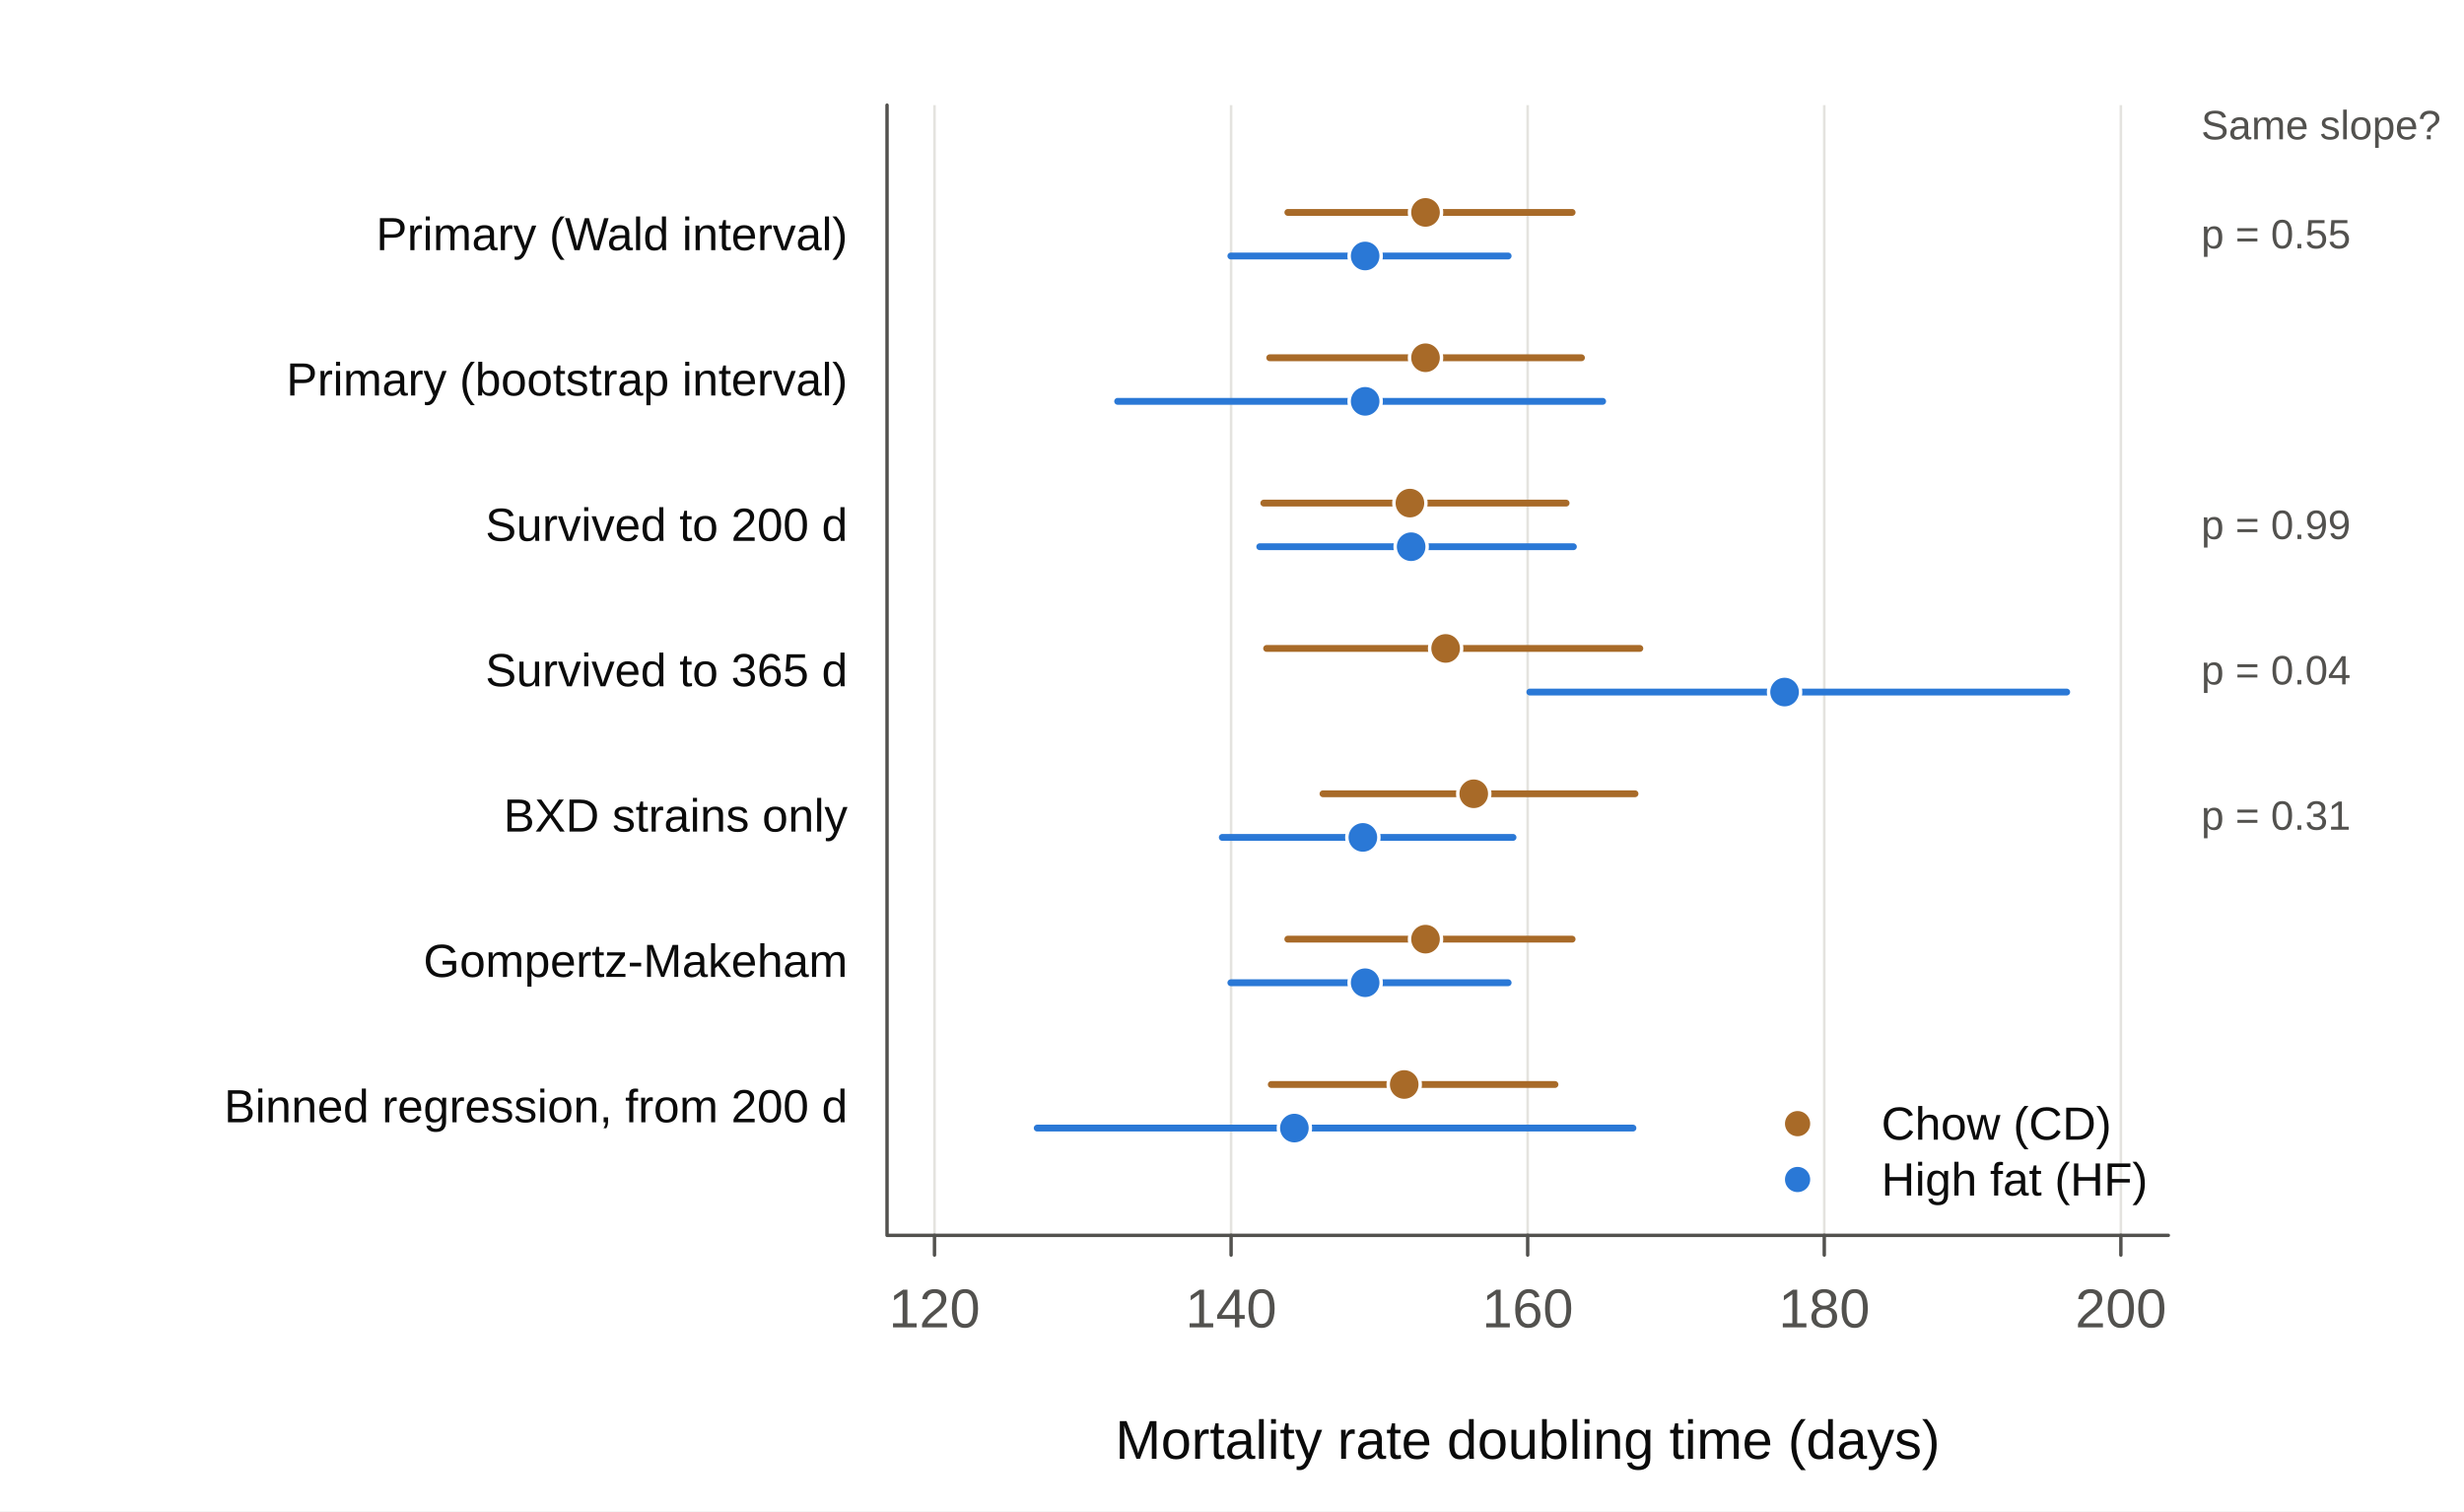
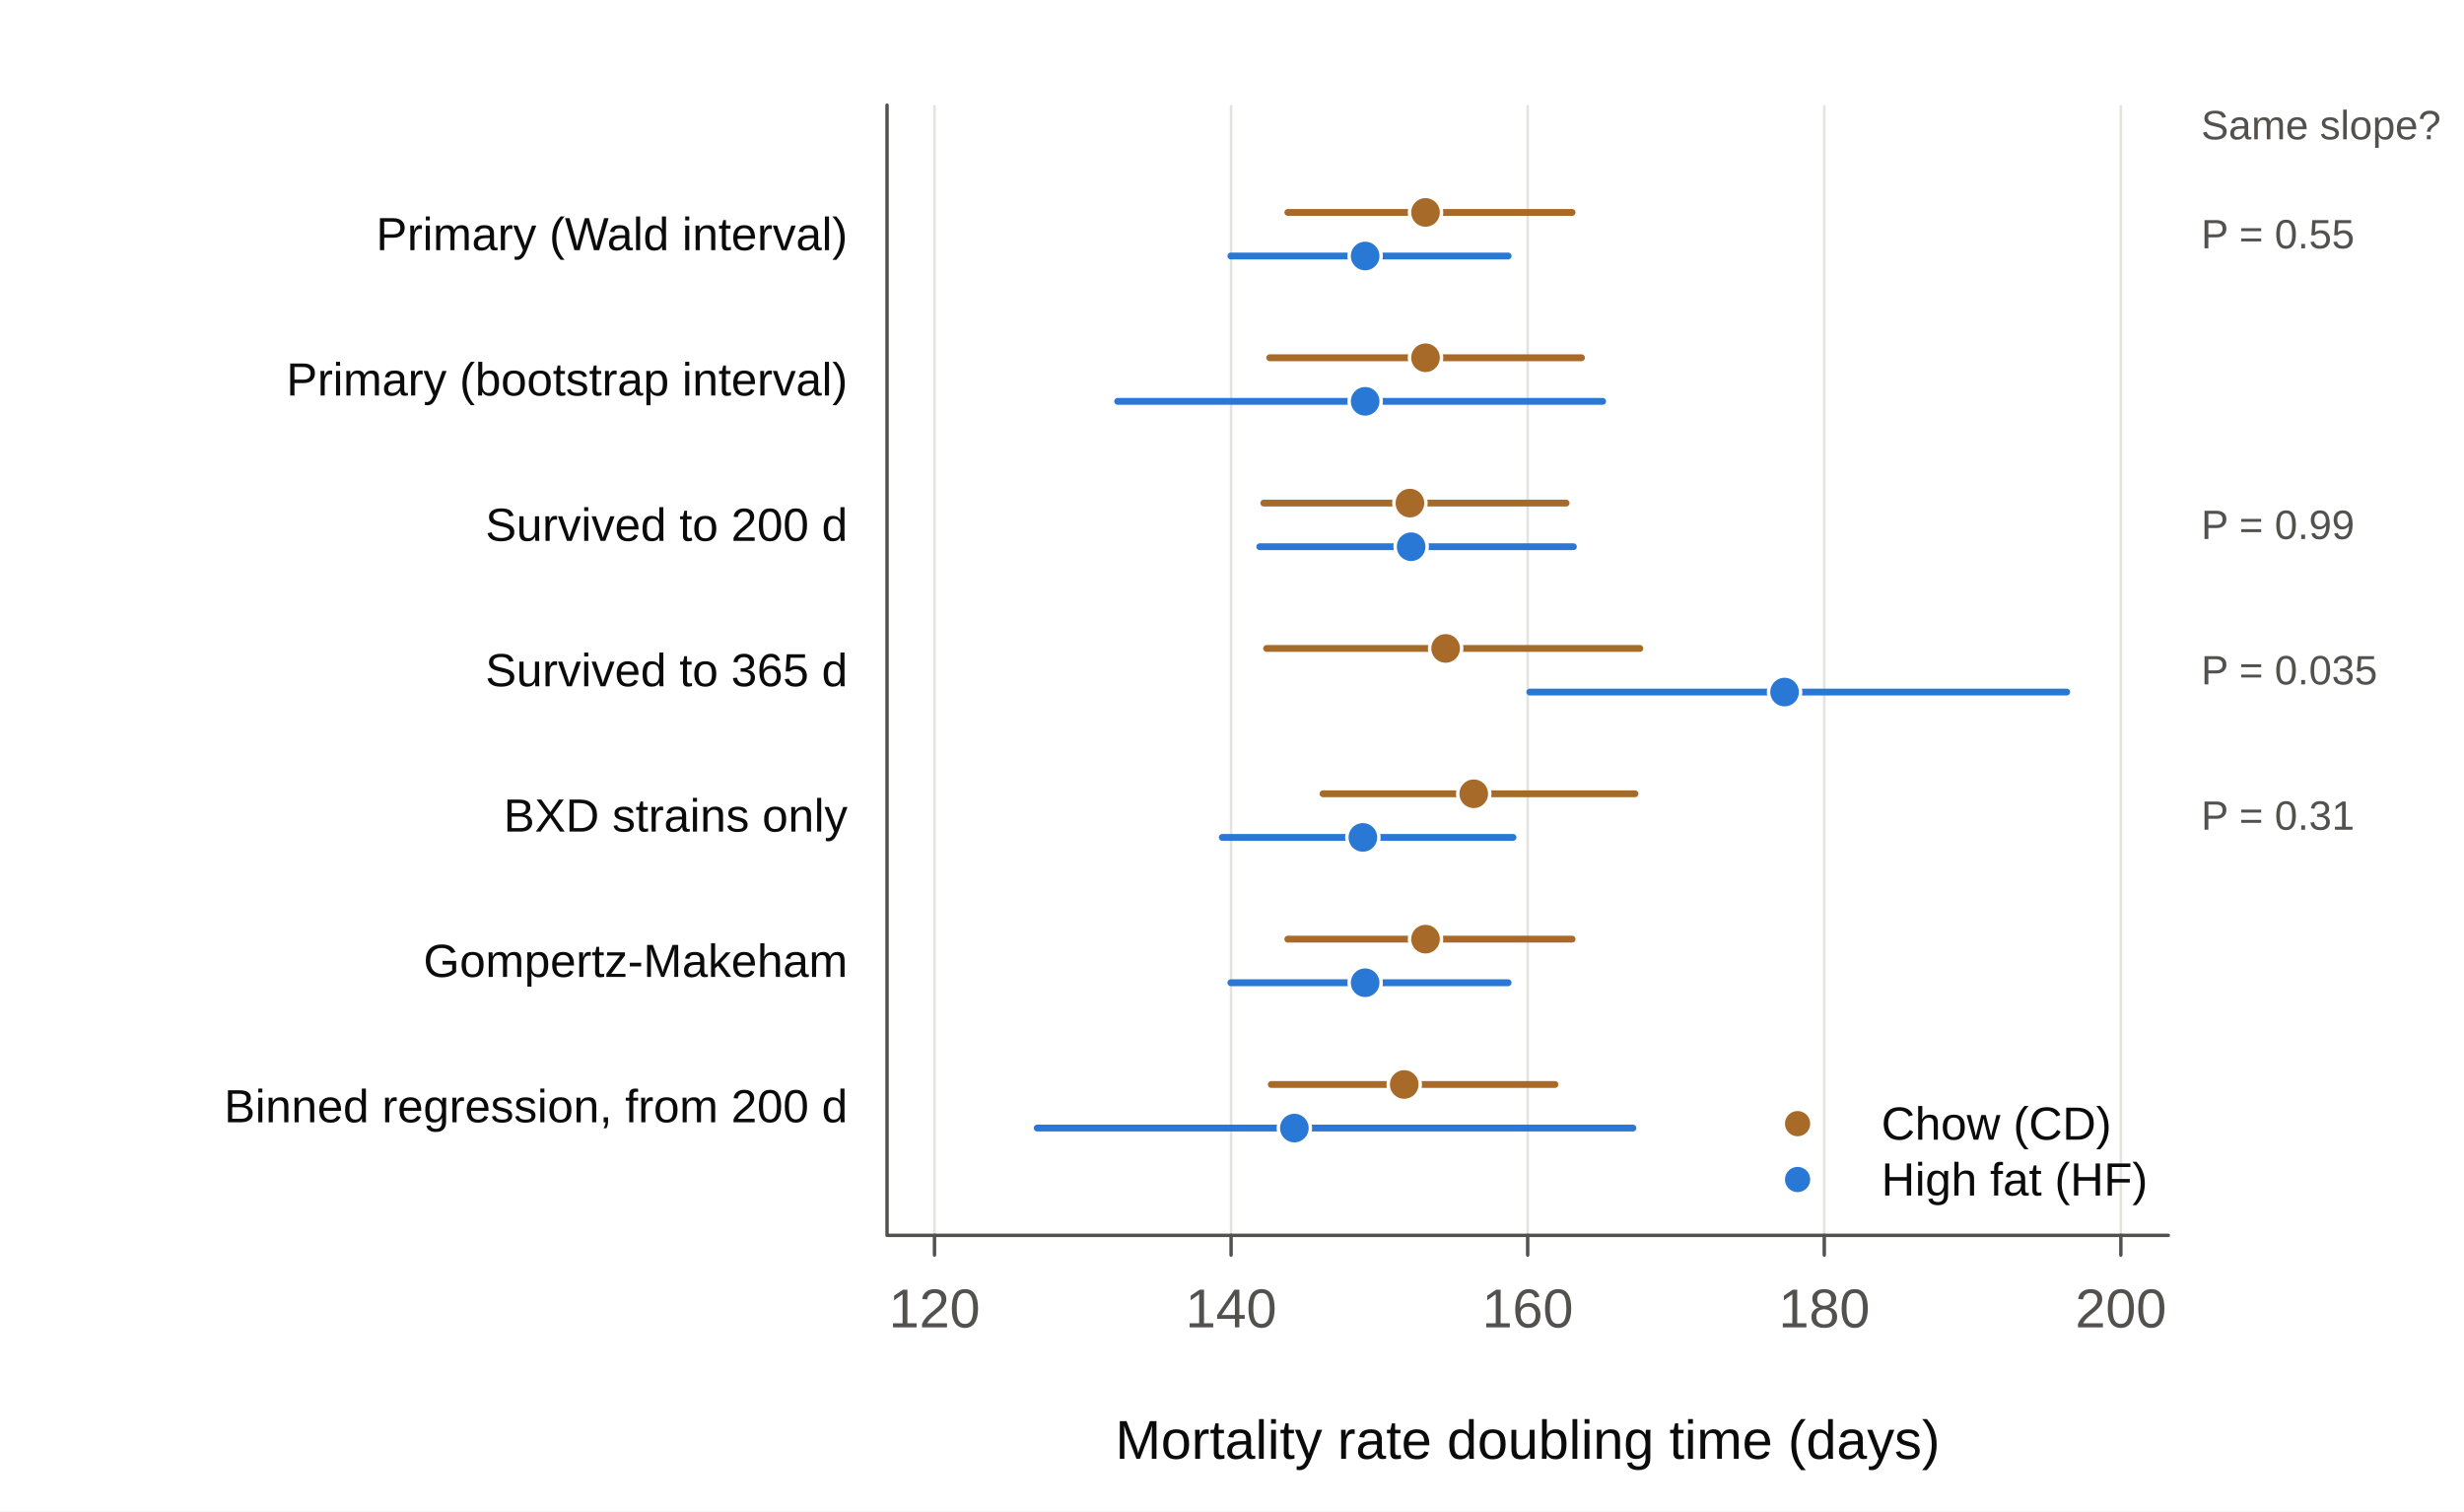
<svg xmlns="http://www.w3.org/2000/svg" class="svglite" width="540.00pt" height="331.20pt" viewBox="0 0 540.00 331.20">
  <defs>
    <style type="text/css">
    .svglite line, .svglite polyline, .svglite polygon, .svglite path, .svglite rect, .svglite circle {
      fill: none;
      stroke: #000000;
      stroke-linecap: round;
      stroke-linejoin: round;
      stroke-miterlimit: 10.00;
    }
    .svglite text {
      white-space: pre;
    }
  </style>
  </defs>
  <rect width="100%" height="100%" style="stroke: none; fill: #FFFFFF;" />
  <defs>
    <clipPath id="cpMC4wMHw1NDAuMDB8MC4wMHwzMzEuMjA=">
      <rect x="0.00" y="0.00" width="540.00" height="331.20" />
    </clipPath>
  </defs>
  <g clip-path="url(#cpMC4wMHw1NDAuMDB8MC4wMHwzMzEuMjA=)">
    <text x="334.80" y="319.68" text-anchor="middle" style="font-size: 12.00px;fill: #0B0B0B; font-family: &quot;Arial&quot;;">Mortality rate doubling time (days)</text>
  </g>
  <defs>
    <clipPath id="cpMTk0LjQwfDQ3NS4yMHwyMy4wNHwyNzAuNzI=">
      <rect x="194.40" y="23.04" width="280.80" height="247.68" />
    </clipPath>
  </defs>
  <g clip-path="url(#cpMTk0LjQwfDQ3NS4yMHwyMy4wNHwyNzAuNzI=)">
    <line x1="204.80" y1="270.72" x2="204.80" y2="23.04" style="stroke-width: 0.56; stroke: #E4E3DF;" />
    <line x1="269.80" y1="270.72" x2="269.80" y2="23.04" style="stroke-width: 0.56; stroke: #E4E3DF;" />
    <line x1="334.80" y1="270.72" x2="334.80" y2="23.04" style="stroke-width: 0.56; stroke: #E4E3DF;" />
    <line x1="399.80" y1="270.72" x2="399.80" y2="23.04" style="stroke-width: 0.56; stroke: #E4E3DF;" />
    <line x1="464.80" y1="270.72" x2="464.80" y2="23.04" style="stroke-width: 0.56; stroke: #E4E3DF;" />
  </g>
  <g clip-path="url(#cpMC4wMHw1NDAuMDB8MC4wMHwzMzEuMjA=)">
    <line x1="204.80" y1="270.72" x2="464.80" y2="270.72" style="stroke-width: 0.75; stroke: none;" />
    <line x1="204.80" y1="270.72" x2="204.80" y2="275.04" style="stroke-width: 0.75; stroke: #52514E;" />
    <line x1="269.80" y1="270.72" x2="269.80" y2="275.04" style="stroke-width: 0.75; stroke: #52514E;" />
    <line x1="334.80" y1="270.72" x2="334.80" y2="275.04" style="stroke-width: 0.75; stroke: #52514E;" />
    <line x1="399.80" y1="270.72" x2="399.80" y2="275.04" style="stroke-width: 0.75; stroke: #52514E;" />
    <line x1="464.80" y1="270.72" x2="464.80" y2="275.04" style="stroke-width: 0.75; stroke: #52514E;" />
    <text x="204.80" y="290.88" text-anchor="middle" style="font-size: 12.00px;fill: #52514E; font-family: &quot;Arial&quot;;">120</text>
    <text x="269.80" y="290.88" text-anchor="middle" style="font-size: 12.00px;fill: #52514E; font-family: &quot;Arial&quot;;">140</text>
    <text x="334.80" y="290.88" text-anchor="middle" style="font-size: 12.00px;fill: #52514E; font-family: &quot;Arial&quot;;">160</text>
    <text x="399.80" y="290.88" text-anchor="middle" style="font-size: 12.00px;fill: #52514E; font-family: &quot;Arial&quot;;">180</text>
    <text x="464.80" y="290.88" text-anchor="middle" style="font-size: 12.00px;fill: #52514E; font-family: &quot;Arial&quot;;">200</text>
    <text x="185.76" y="245.94" text-anchor="end" style="font-size: 10.20px;fill: #0B0B0B; font-family: &quot;Arial&quot;;">Binned regression, from 200 d</text>
    <text x="185.76" y="214.09" text-anchor="end" style="font-size: 10.20px;fill: #0B0B0B; font-family: &quot;Arial&quot;;">Gompertz-Makeham</text>
    <text x="185.76" y="182.24" text-anchor="end" style="font-size: 10.20px;fill: #0B0B0B; font-family: &quot;Arial&quot;;">BXD strains only</text>
    <text x="185.76" y="150.39" text-anchor="end" style="font-size: 10.20px;fill: #0B0B0B; font-family: &quot;Arial&quot;;">Survived to 365 d</text>
    <text x="185.76" y="118.53" text-anchor="end" style="font-size: 10.20px;fill: #0B0B0B; font-family: &quot;Arial&quot;;">Survived to 200 d</text>
    <text x="185.76" y="86.68" text-anchor="end" style="font-size: 10.20px;fill: #0B0B0B; font-family: &quot;Arial&quot;;">Primary (bootstrap interval)</text>
    <text x="185.76" y="54.83" text-anchor="end" style="font-size: 10.20px;fill: #0B0B0B; font-family: &quot;Arial&quot;;">Primary (Wald interval)</text>
    <polyline points="194.40,23.04 194.40,270.72 475.20,270.72 " style="stroke-width: 0.75; stroke: #52514E;" />
  </g>
  <g clip-path="url(#cpMTk0LjQwfDQ3NS4yMHwyMy4wNHwyNzAuNzI=)">
    <line x1="282.24" y1="46.55" x2="344.54" y2="46.55" style="stroke-width: 1.50; stroke: #A86A28;" />
    <circle cx="312.41" cy="46.55" r="3.51" style="stroke-width: 0.75; stroke: #FFFFFF; fill: #A86A28;" />
    <line x1="269.75" y1="56.10" x2="330.52" y2="56.10" style="stroke-width: 1.50; stroke: #2A78D6;" />
    <circle cx="299.18" cy="56.10" r="3.51" style="stroke-width: 0.75; stroke: #FFFFFF; fill: #2A78D6;" />
  </g>
  <g clip-path="url(#cpMC4wMHw1NDAuMDB8MC4wMHwzMzEuMjA=)">
-     <text x="482.40" y="54.42" style="font-size: 9.00px;fill: #52514E; font-family: &quot;Arial&quot;;">p = 0.55</text>
+     <text x="482.40" y="54.42" style="font-size: 9.00px;fill: #52514E; font-family: &quot;Arial&quot;;">P = 0.55</text>
  </g>
  <g clip-path="url(#cpMTk0LjQwfDQ3NS4yMHwyMy4wNHwyNzAuNzI=)">
    <line x1="278.27" y1="78.40" x2="346.59" y2="78.40" style="stroke-width: 1.50; stroke: #A86A28;" />
    <circle cx="312.41" cy="78.40" r="3.51" style="stroke-width: 0.75; stroke: #FFFFFF; fill: #A86A28;" />
    <line x1="244.94" y1="87.95" x2="351.23" y2="87.95" style="stroke-width: 1.50; stroke: #2A78D6;" />
    <circle cx="299.18" cy="87.95" r="3.51" style="stroke-width: 0.75; stroke: #FFFFFF; fill: #2A78D6;" />
    <line x1="276.97" y1="110.25" x2="343.22" y2="110.25" style="stroke-width: 1.50; stroke: #A86A28;" />
    <circle cx="308.99" cy="110.25" r="3.51" style="stroke-width: 0.75; stroke: #FFFFFF; fill: #A86A28;" />
    <line x1="276.08" y1="119.81" x2="344.82" y2="119.81" style="stroke-width: 1.50; stroke: #2A78D6;" />
    <circle cx="309.26" cy="119.81" r="3.51" style="stroke-width: 0.75; stroke: #FFFFFF; fill: #2A78D6;" />
  </g>
  <g clip-path="url(#cpMC4wMHw1NDAuMDB8MC4wMHwzMzEuMjA=)">
-     <text x="482.40" y="118.12" style="font-size: 9.00px;fill: #52514E; font-family: &quot;Arial&quot;;">p = 0.99</text>
+     <text x="482.40" y="118.12" style="font-size: 9.00px;fill: #52514E; font-family: &quot;Arial&quot;;">P = 0.99</text>
  </g>
  <g clip-path="url(#cpMTk0LjQwfDQ3NS4yMHwyMy4wNHwyNzAuNzI=)">
    <line x1="277.59" y1="142.10" x2="359.38" y2="142.10" style="stroke-width: 1.50; stroke: #A86A28;" />
    <circle cx="316.82" cy="142.10" r="3.51" style="stroke-width: 0.75; stroke: #FFFFFF; fill: #A86A28;" />
    <line x1="335.27" y1="151.66" x2="452.93" y2="151.66" style="stroke-width: 1.50; stroke: #2A78D6;" />
    <circle cx="391.10" cy="151.66" r="3.51" style="stroke-width: 0.75; stroke: #FFFFFF; fill: #2A78D6;" />
  </g>
  <g clip-path="url(#cpMC4wMHw1NDAuMDB8MC4wMHwzMzEuMjA=)">
-     <text x="482.40" y="149.98" style="font-size: 9.00px;fill: #52514E; font-family: &quot;Arial&quot;;">p = 0.04</text>
+     <text x="482.40" y="149.98" style="font-size: 9.00px;fill: #52514E; font-family: &quot;Arial&quot;;">P = 0.035</text>
  </g>
  <g clip-path="url(#cpMTk0LjQwfDQ3NS4yMHwyMy4wNHwyNzAuNzI=)">
    <line x1="289.94" y1="173.95" x2="358.32" y2="173.95" style="stroke-width: 1.50; stroke: #A86A28;" />
    <circle cx="322.98" cy="173.95" r="3.51" style="stroke-width: 0.75; stroke: #FFFFFF; fill: #A86A28;" />
    <line x1="267.87" y1="183.51" x2="331.59" y2="183.51" style="stroke-width: 1.50; stroke: #2A78D6;" />
    <circle cx="298.68" cy="183.51" r="3.51" style="stroke-width: 0.75; stroke: #FFFFFF; fill: #2A78D6;" />
  </g>
  <g clip-path="url(#cpMC4wMHw1NDAuMDB8MC4wMHwzMzEuMjA=)">
-     <text x="482.40" y="181.83" style="font-size: 9.00px;fill: #52514E; font-family: &quot;Arial&quot;;">p = 0.31</text>
+     <text x="482.40" y="181.83" style="font-size: 9.00px;fill: #52514E; font-family: &quot;Arial&quot;;">P = 0.31</text>
  </g>
  <g clip-path="url(#cpMTk0LjQwfDQ3NS4yMHwyMy4wNHwyNzAuNzI=)">
    <line x1="282.23" y1="205.81" x2="344.54" y2="205.81" style="stroke-width: 1.50; stroke: #A86A28;" />
    <circle cx="312.41" cy="205.81" r="3.51" style="stroke-width: 0.75; stroke: #FFFFFF; fill: #A86A28;" />
    <line x1="269.75" y1="215.36" x2="330.52" y2="215.36" style="stroke-width: 1.50; stroke: #2A78D6;" />
    <circle cx="299.18" cy="215.36" r="3.51" style="stroke-width: 0.75; stroke: #FFFFFF; fill: #2A78D6;" />
    <line x1="278.61" y1="237.66" x2="340.78" y2="237.66" style="stroke-width: 1.50; stroke: #A86A28;" />
    <circle cx="307.74" cy="237.66" r="3.51" style="stroke-width: 0.75; stroke: #FFFFFF; fill: #A86A28;" />
    <line x1="227.31" y1="247.21" x2="357.87" y2="247.21" style="stroke-width: 1.50; stroke: #2A78D6;" />
    <circle cx="283.67" cy="247.21" r="3.51" style="stroke-width: 0.75; stroke: #FFFFFF; fill: #2A78D6;" />
  </g>
  <g clip-path="url(#cpMC4wMHw1NDAuMDB8MC4wMHwzMzEuMjA=)">
    <text x="482.40" y="30.53" style="font-size: 9.00px;fill: #52514E; font-family: &quot;Arial&quot;;">Same slope?</text>
  </g>
  <g clip-path="url(#cpMTk0LjQwfDQ3NS4yMHwyMy4wNHwyNzAuNzI=)">
    <circle cx="393.95" cy="246.24" r="3.51" style="stroke-width: 1.50; stroke: #FFFFFF; fill: #A86A28;" />
    <circle cx="393.95" cy="258.48" r="3.51" style="stroke-width: 1.50; stroke: #FFFFFF; fill: #2A78D6;" />
    <text x="412.31" y="249.75" style="font-size: 10.20px;fill: #0B0B0B; font-family: &quot;Arial&quot;;">Chow (CD)</text>
    <text x="412.31" y="261.99" style="font-size: 10.20px;fill: #0B0B0B; font-family: &quot;Arial&quot;;">High fat (HF)</text>
  </g>
</svg>
